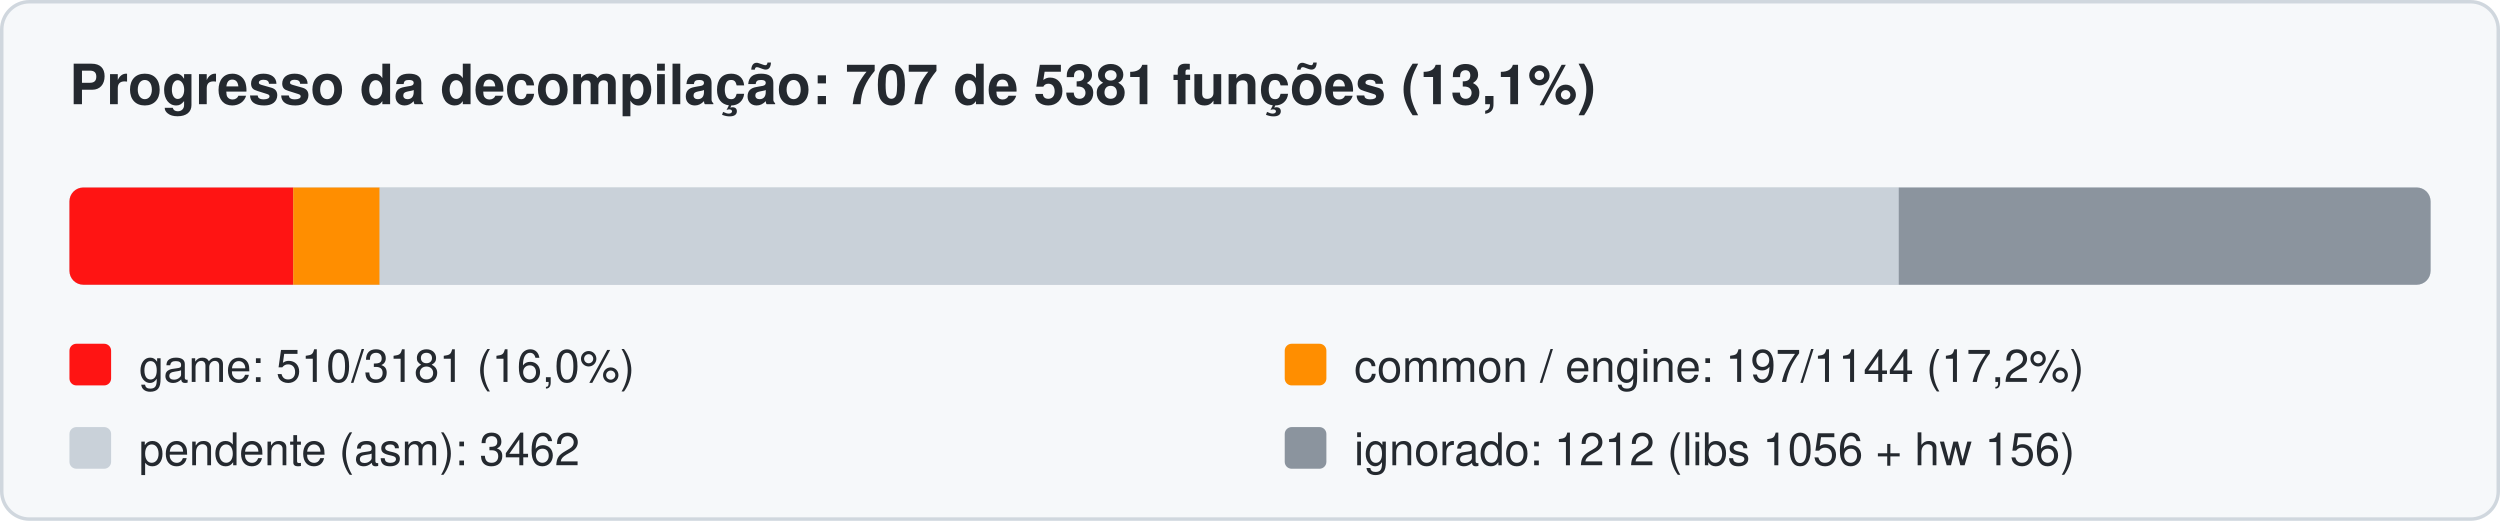
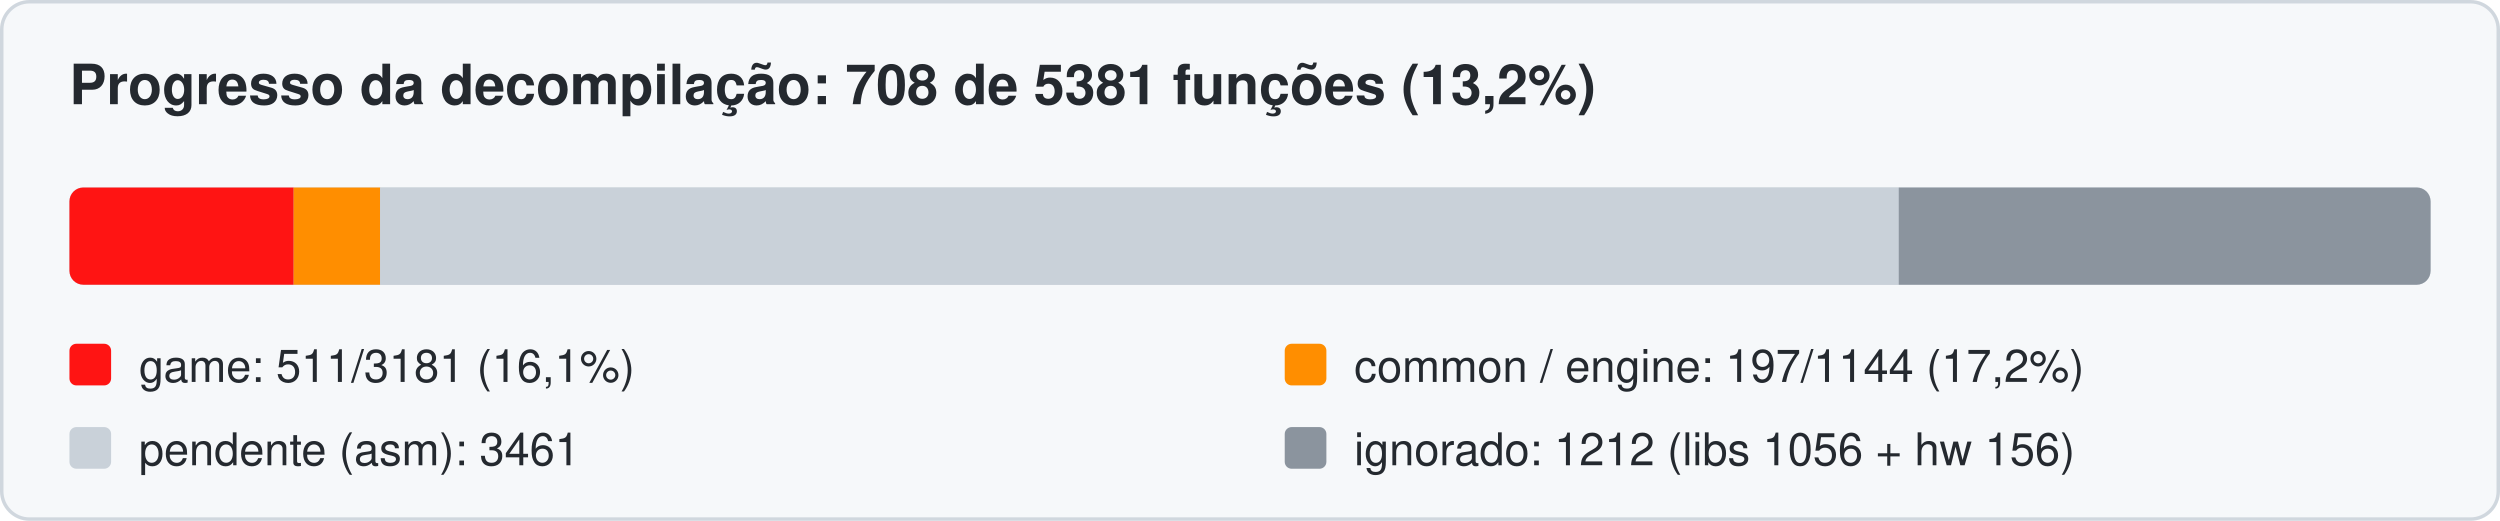
- <svg xmlns="http://www.w3.org/2000/svg" width="720" height="150" viewBox="0 0 720 150" role="img" aria-label="War of the Monsters: 707 de 5381 funcoes decompiladas (13,1%), 1212 ignoradas">
+ <svg xmlns="http://www.w3.org/2000/svg" width="720" height="150" viewBox="0 0 720 150" role="img" aria-label="War of the Monsters: 708 de 5381 funcoes decompiladas (13,2%), 1212 ignoradas">
  <rect x="0.5" y="0.5" width="719" height="149" rx="8" fill="#f6f8fa" stroke="#d0d7de" />
  <g font-family="-apple-system, 'Segoe UI', Helvetica, Arial, sans-serif">
-     <text x="20" y="30" font-size="16" font-weight="600" fill="#24292f">Progresso da decompilação: 707 de 5381 funções (13,1%)</text>
+     <text x="20" y="30" font-size="16" font-weight="600" fill="#24292f">Progresso da decompilação: 708 de 5381 funções (13,2%)</text>
    <rect x="20" y="54" width="680" height="28" rx="4" fill="#c9d1d9" />
    <clipPath id="r">
      <rect x="20" y="54" width="680" height="28" rx="4" />
    </clipPath>
    <g clip-path="url(#r)">
-       <rect x="20.00" y="54" width="64.45" height="28" fill="#ff1413" />
-       <rect x="84.45" y="54" width="24.90" height="28" fill="#ff8e00" />
-       <rect x="109.34" y="54" width="437.49" height="28" fill="#c9d1d9" />
+       <rect x="20.00" y="54" width="64.58" height="28" fill="#ff1413" />
+       <rect x="84.58" y="54" width="24.90" height="28" fill="#ff8e00" />
+       <rect x="109.47" y="54" width="437.37" height="28" fill="#c9d1d9" />
      <rect x="546.84" y="54" width="153.16" height="28" fill="#8b949e" />
    </g>
    <rect x="20" y="99" width="12" height="12" rx="2" fill="#ff1413" />
-     <text x="40" y="110" font-size="13" fill="#24292f">game: 510/3181 (16,0%)</text>
+     <text x="40" y="110" font-size="13" fill="#24292f">game: 511/3181 (16,1%)</text>
    <rect x="370" y="99" width="12" height="12" rx="2" fill="#ff8e00" />
    <text x="390" y="110" font-size="13" fill="#24292f">common / engine: 197/1144 (17,2%)</text>
    <rect x="20" y="123" width="12" height="12" rx="2" fill="#c9d1d9" />
-     <text x="40" y="134" font-size="13" fill="#24292f">pendente (asm): 3462</text>
+     <text x="40" y="134" font-size="13" fill="#24292f">pendente (asm): 3461</text>
    <rect x="370" y="123" width="12" height="12" rx="2" fill="#8b949e" />
    <text x="390" y="134" font-size="13" fill="#24292f">ignorado: 1212 (libs 1056 + hw 156)</text>
  </g>
</svg>
